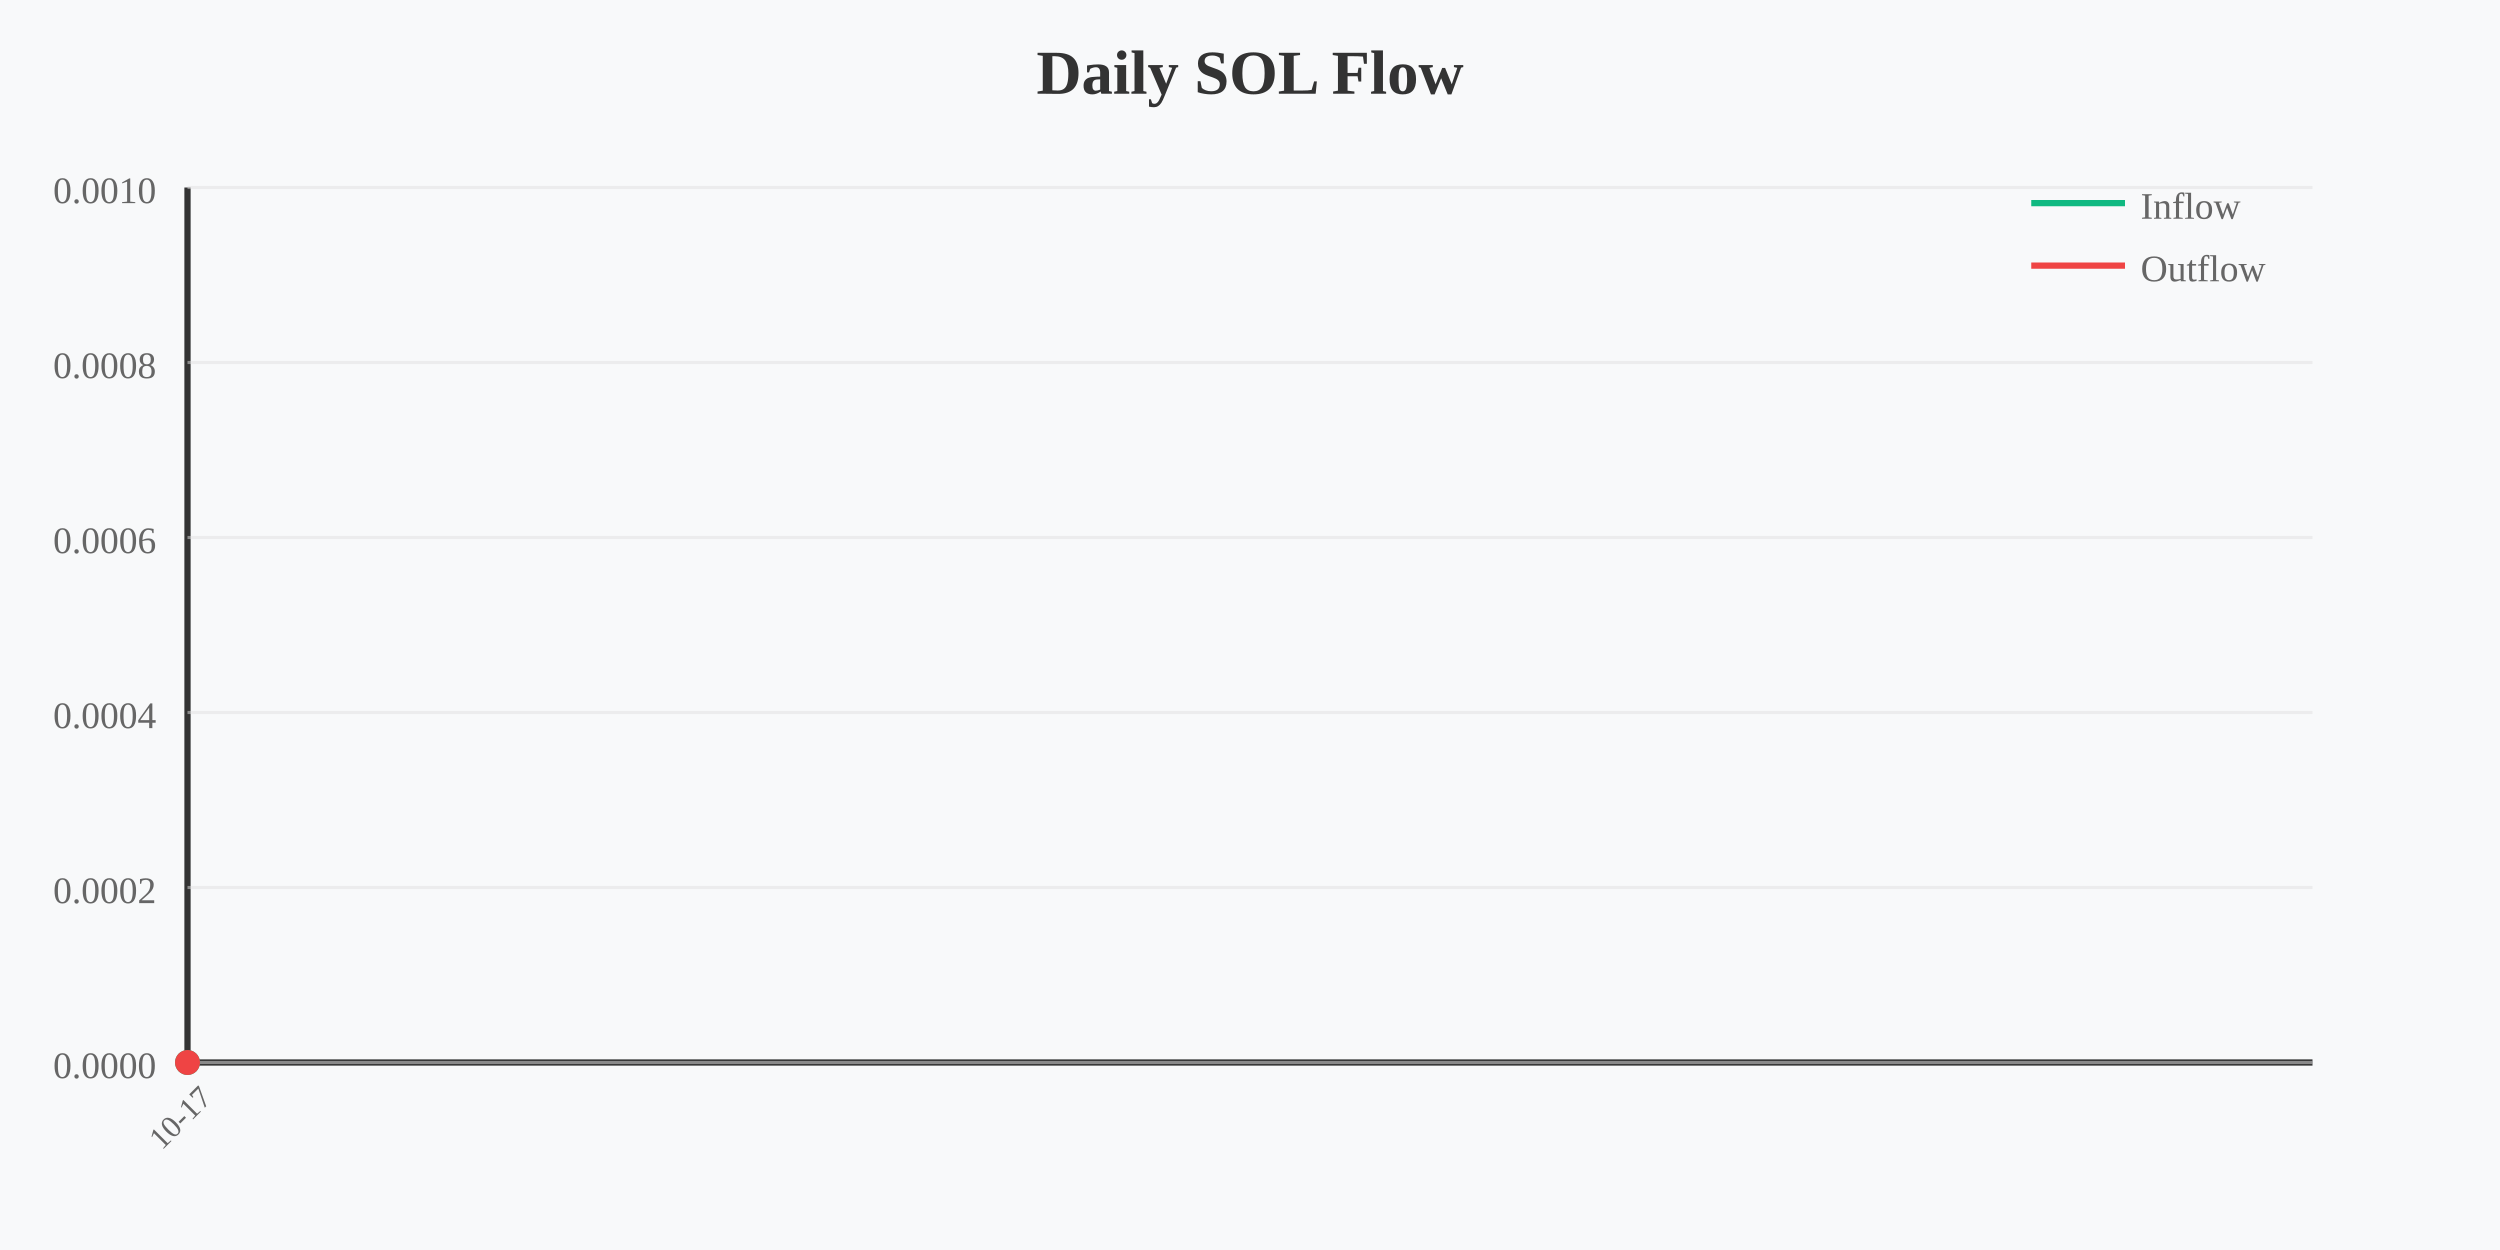
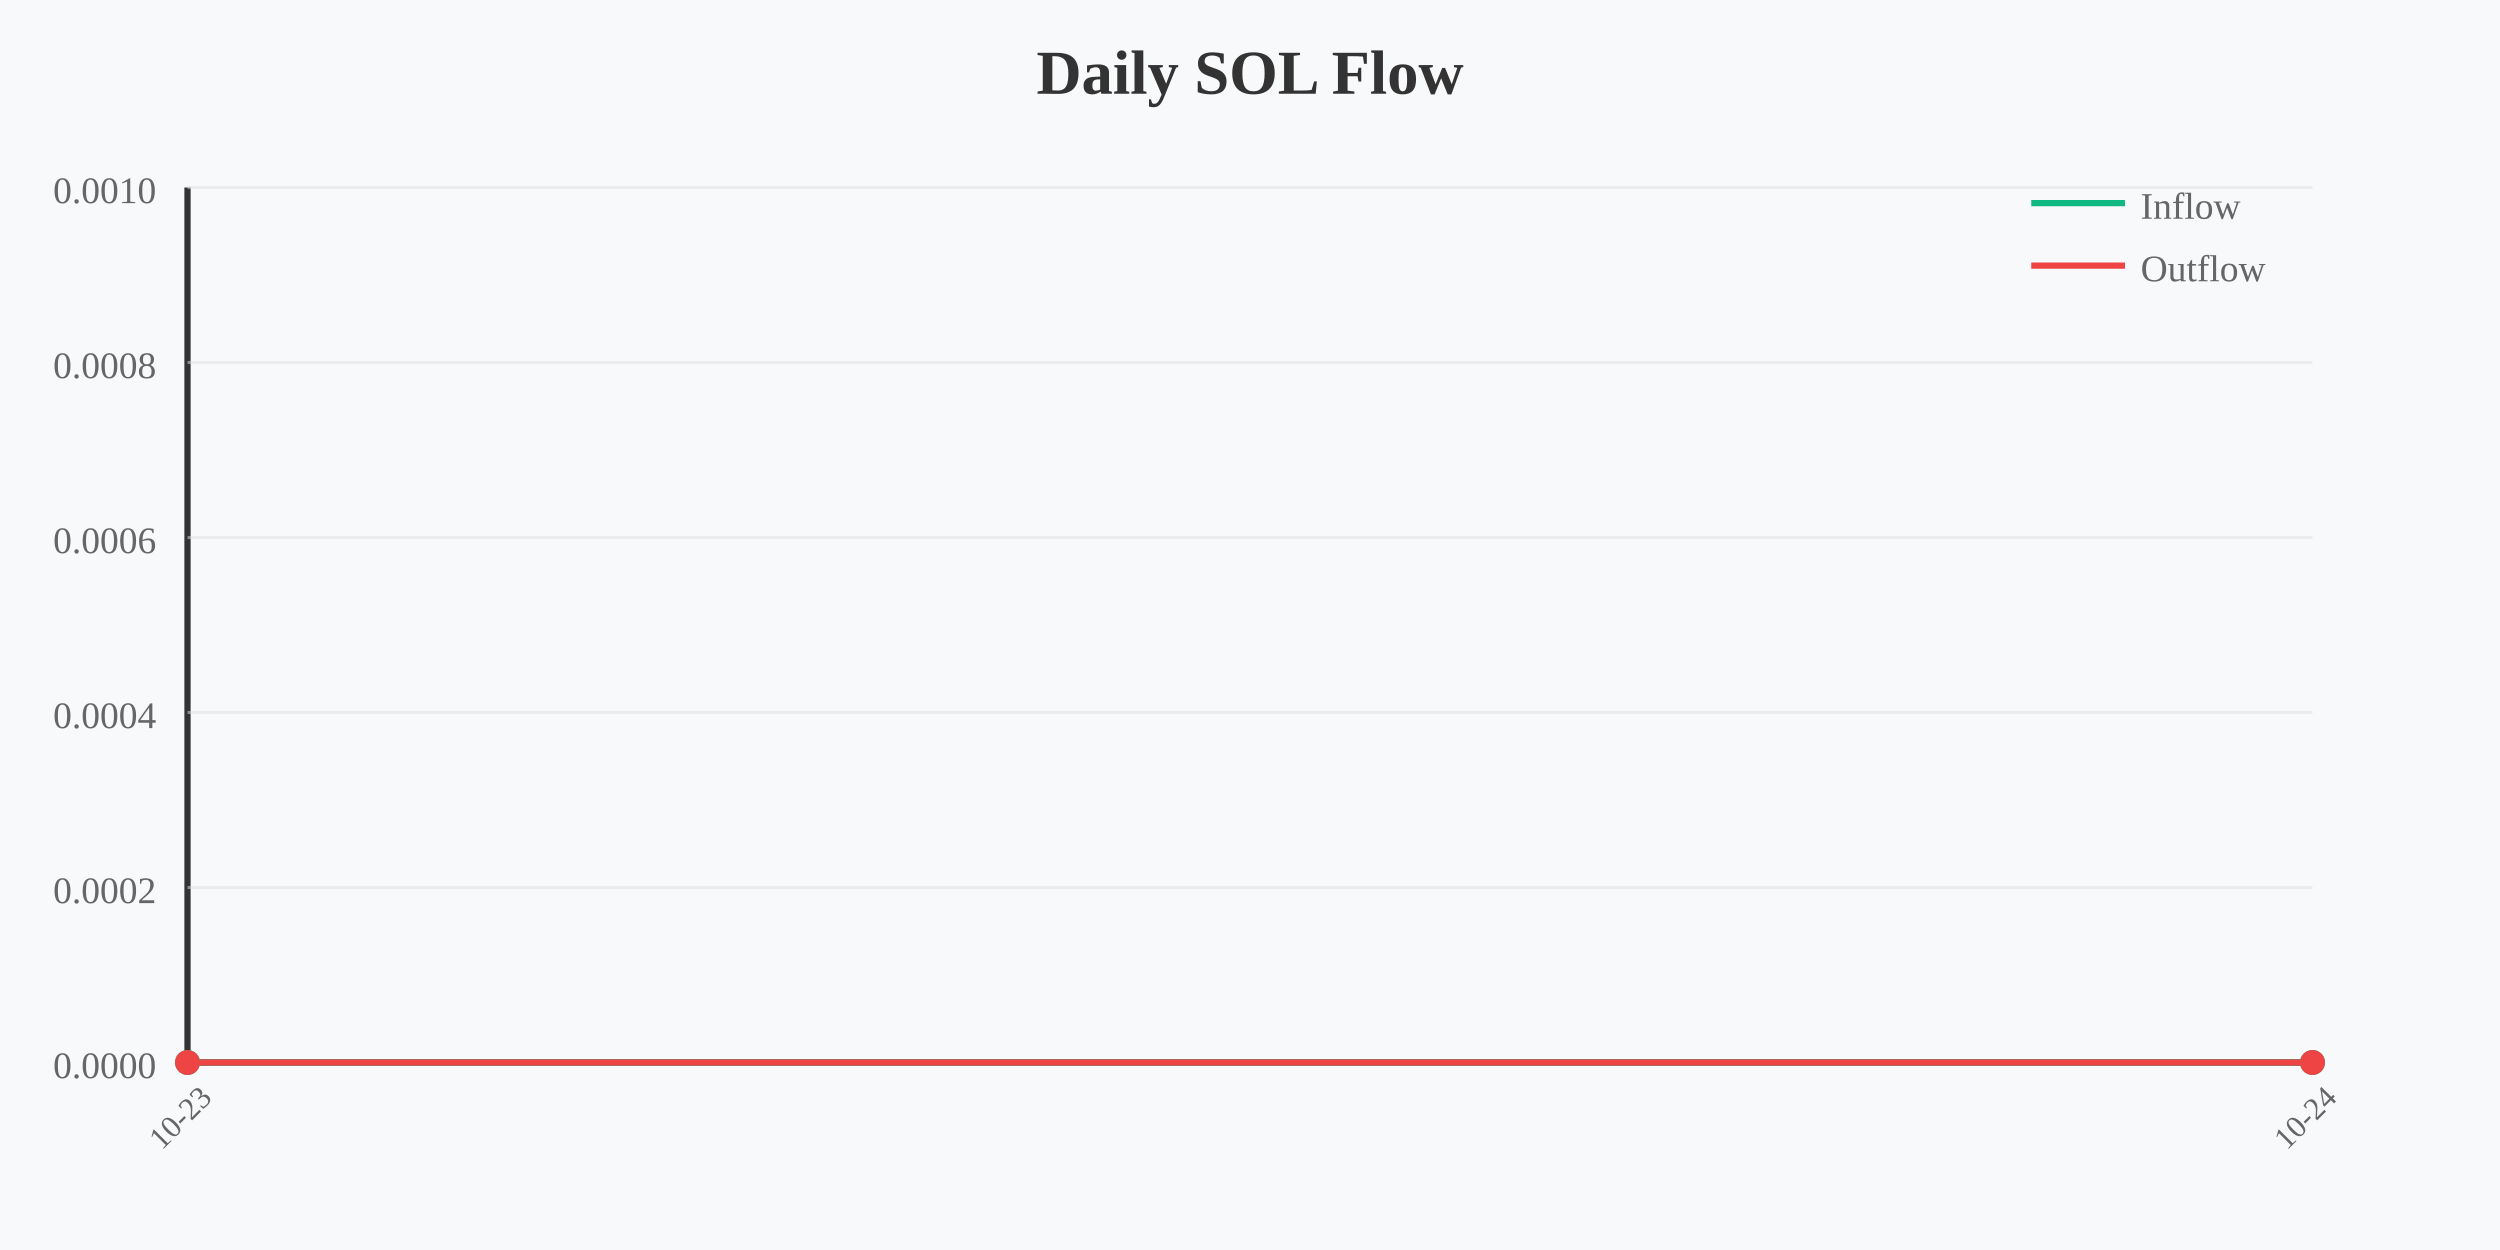
<svg xmlns="http://www.w3.org/2000/svg" width="800" height="400" viewBox="0 0 800 400">
  <rect width="800" height="400" fill="#f8f9fa" />
  <text x="400" y="30" text-anchor="middle" font-size="20" font-weight="bold" fill="#333">Daily SOL Flow</text>
  <line x1="60" y1="60" x2="60" y2="340" stroke="#333" stroke-width="2" />
  <line x1="60" y1="340" x2="740" y2="340" stroke="#333" stroke-width="2" />
  <text x="50" y="65" text-anchor="end" font-size="12" fill="#666">0.0010</text>
  <line x1="60" y1="60" x2="740" y2="60" stroke="#e0e0e0" stroke-width="1" opacity="0.5" />
  <text x="50" y="121" text-anchor="end" font-size="12" fill="#666">0.0008</text>
  <line x1="60" y1="116" x2="740" y2="116" stroke="#e0e0e0" stroke-width="1" opacity="0.5" />
  <text x="50" y="177" text-anchor="end" font-size="12" fill="#666">0.0006</text>
  <line x1="60" y1="172" x2="740" y2="172" stroke="#e0e0e0" stroke-width="1" opacity="0.5" />
  <text x="50" y="233" text-anchor="end" font-size="12" fill="#666">0.0004</text>
  <line x1="60" y1="228" x2="740" y2="228" stroke="#e0e0e0" stroke-width="1" opacity="0.5" />
  <text x="50" y="289" text-anchor="end" font-size="12" fill="#666">0.0002</text>
  <line x1="60" y1="284" x2="740" y2="284" stroke="#e0e0e0" stroke-width="1" opacity="0.5" />
  <text x="50" y="345" text-anchor="end" font-size="12" fill="#666">0.0000</text>
  <line x1="60" y1="340" x2="740" y2="340" stroke="#e0e0e0" stroke-width="1" opacity="0.5" />
-   <polyline points="60,340" fill="none" stroke="#10b981" stroke-width="2" />
-   <polyline points="60,340" fill="none" stroke="#ef4444" stroke-width="2" />
+   <polyline points="60,340 740,340" fill="none" stroke="#10b981" stroke-width="2" />
+   <polyline points="60,340 740,340" fill="none" stroke="#ef4444" stroke-width="2" />
  <circle cx="60" cy="340" r="4" fill="#10b981" />
  <circle cx="60" cy="340" r="4" fill="#ef4444" />
-   <text x="60" y="360" text-anchor="middle" font-size="10" fill="#666" transform="rotate(-45 60 360)">10-17</text>
+   <text x="60" y="360" text-anchor="middle" font-size="10" fill="#666" transform="rotate(-45 60 360)">10-23</text>
+   <circle cx="740" cy="340" r="4" fill="#10b981" />
+   <circle cx="740" cy="340" r="4" fill="#ef4444" />
+   <text x="740" y="360" text-anchor="middle" font-size="10" fill="#666" transform="rotate(-45 740 360)">10-24</text>
  <line x1="650" y1="65" x2="680" y2="65" stroke="#10b981" stroke-width="2" />
  <text x="685" y="70" font-size="12" fill="#666">Inflow</text>
  <line x1="650" y1="85" x2="680" y2="85" stroke="#ef4444" stroke-width="2" />
  <text x="685" y="90" font-size="12" fill="#666">Outflow</text>
</svg>
